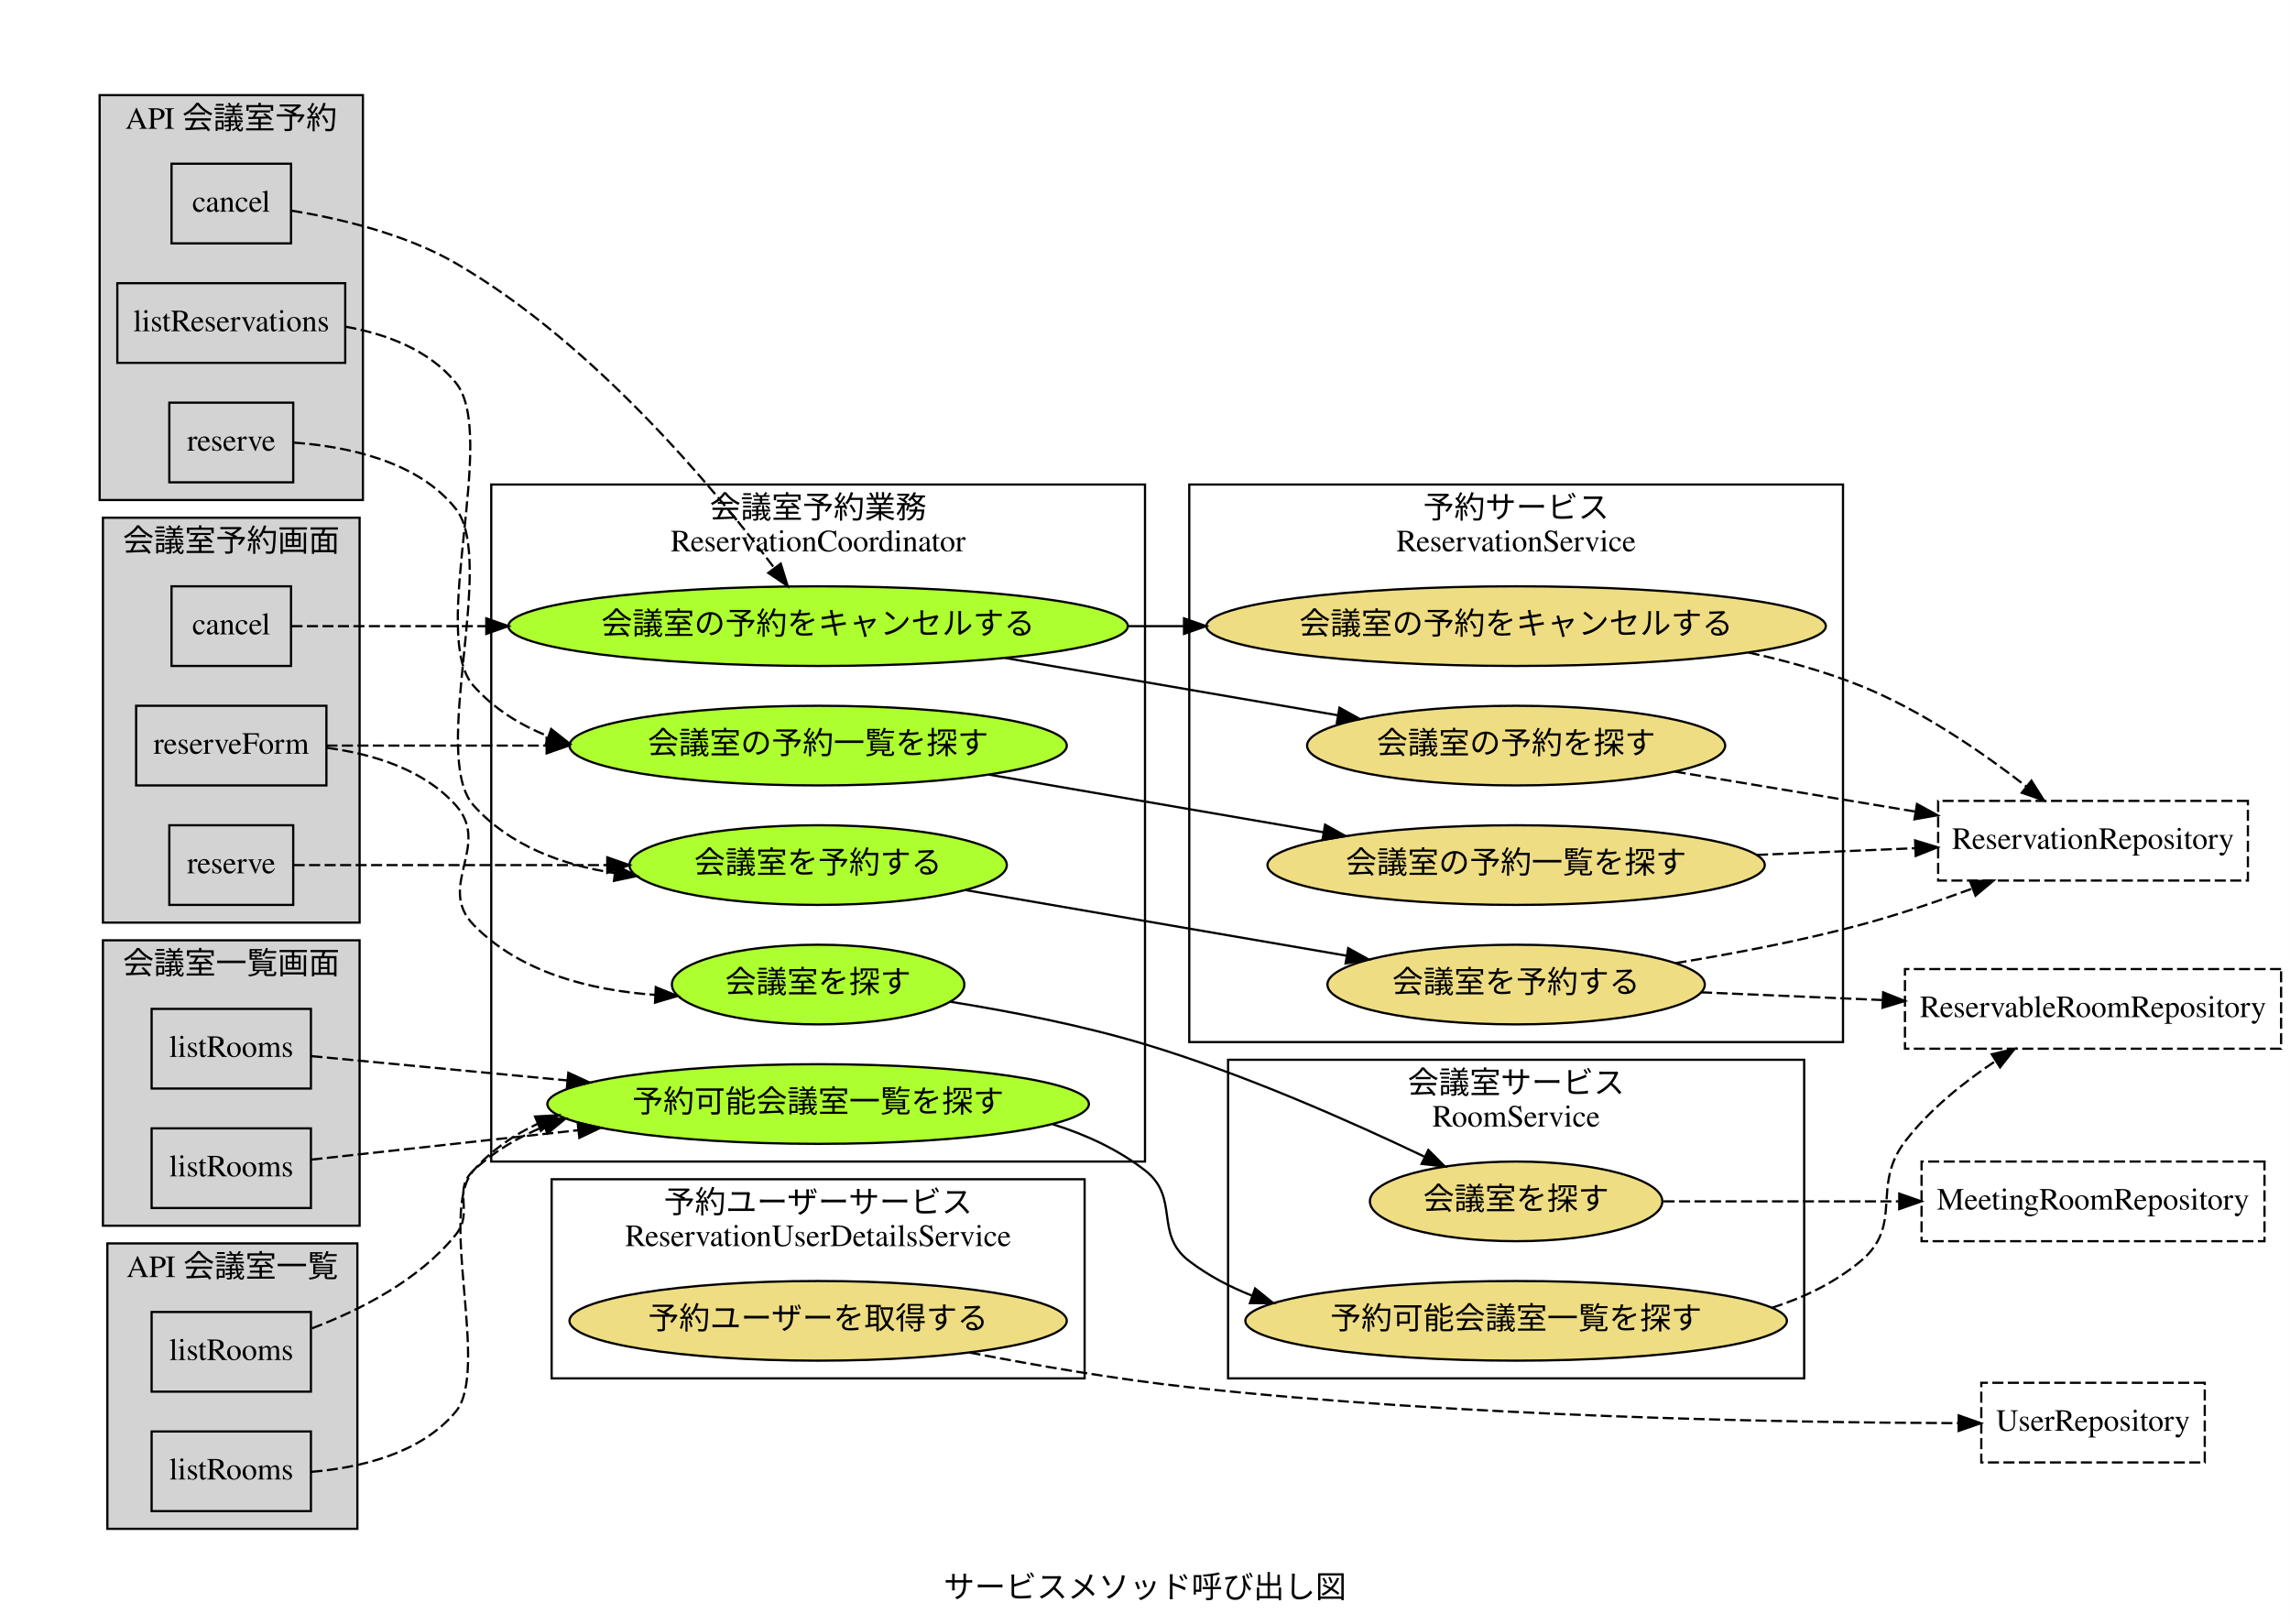
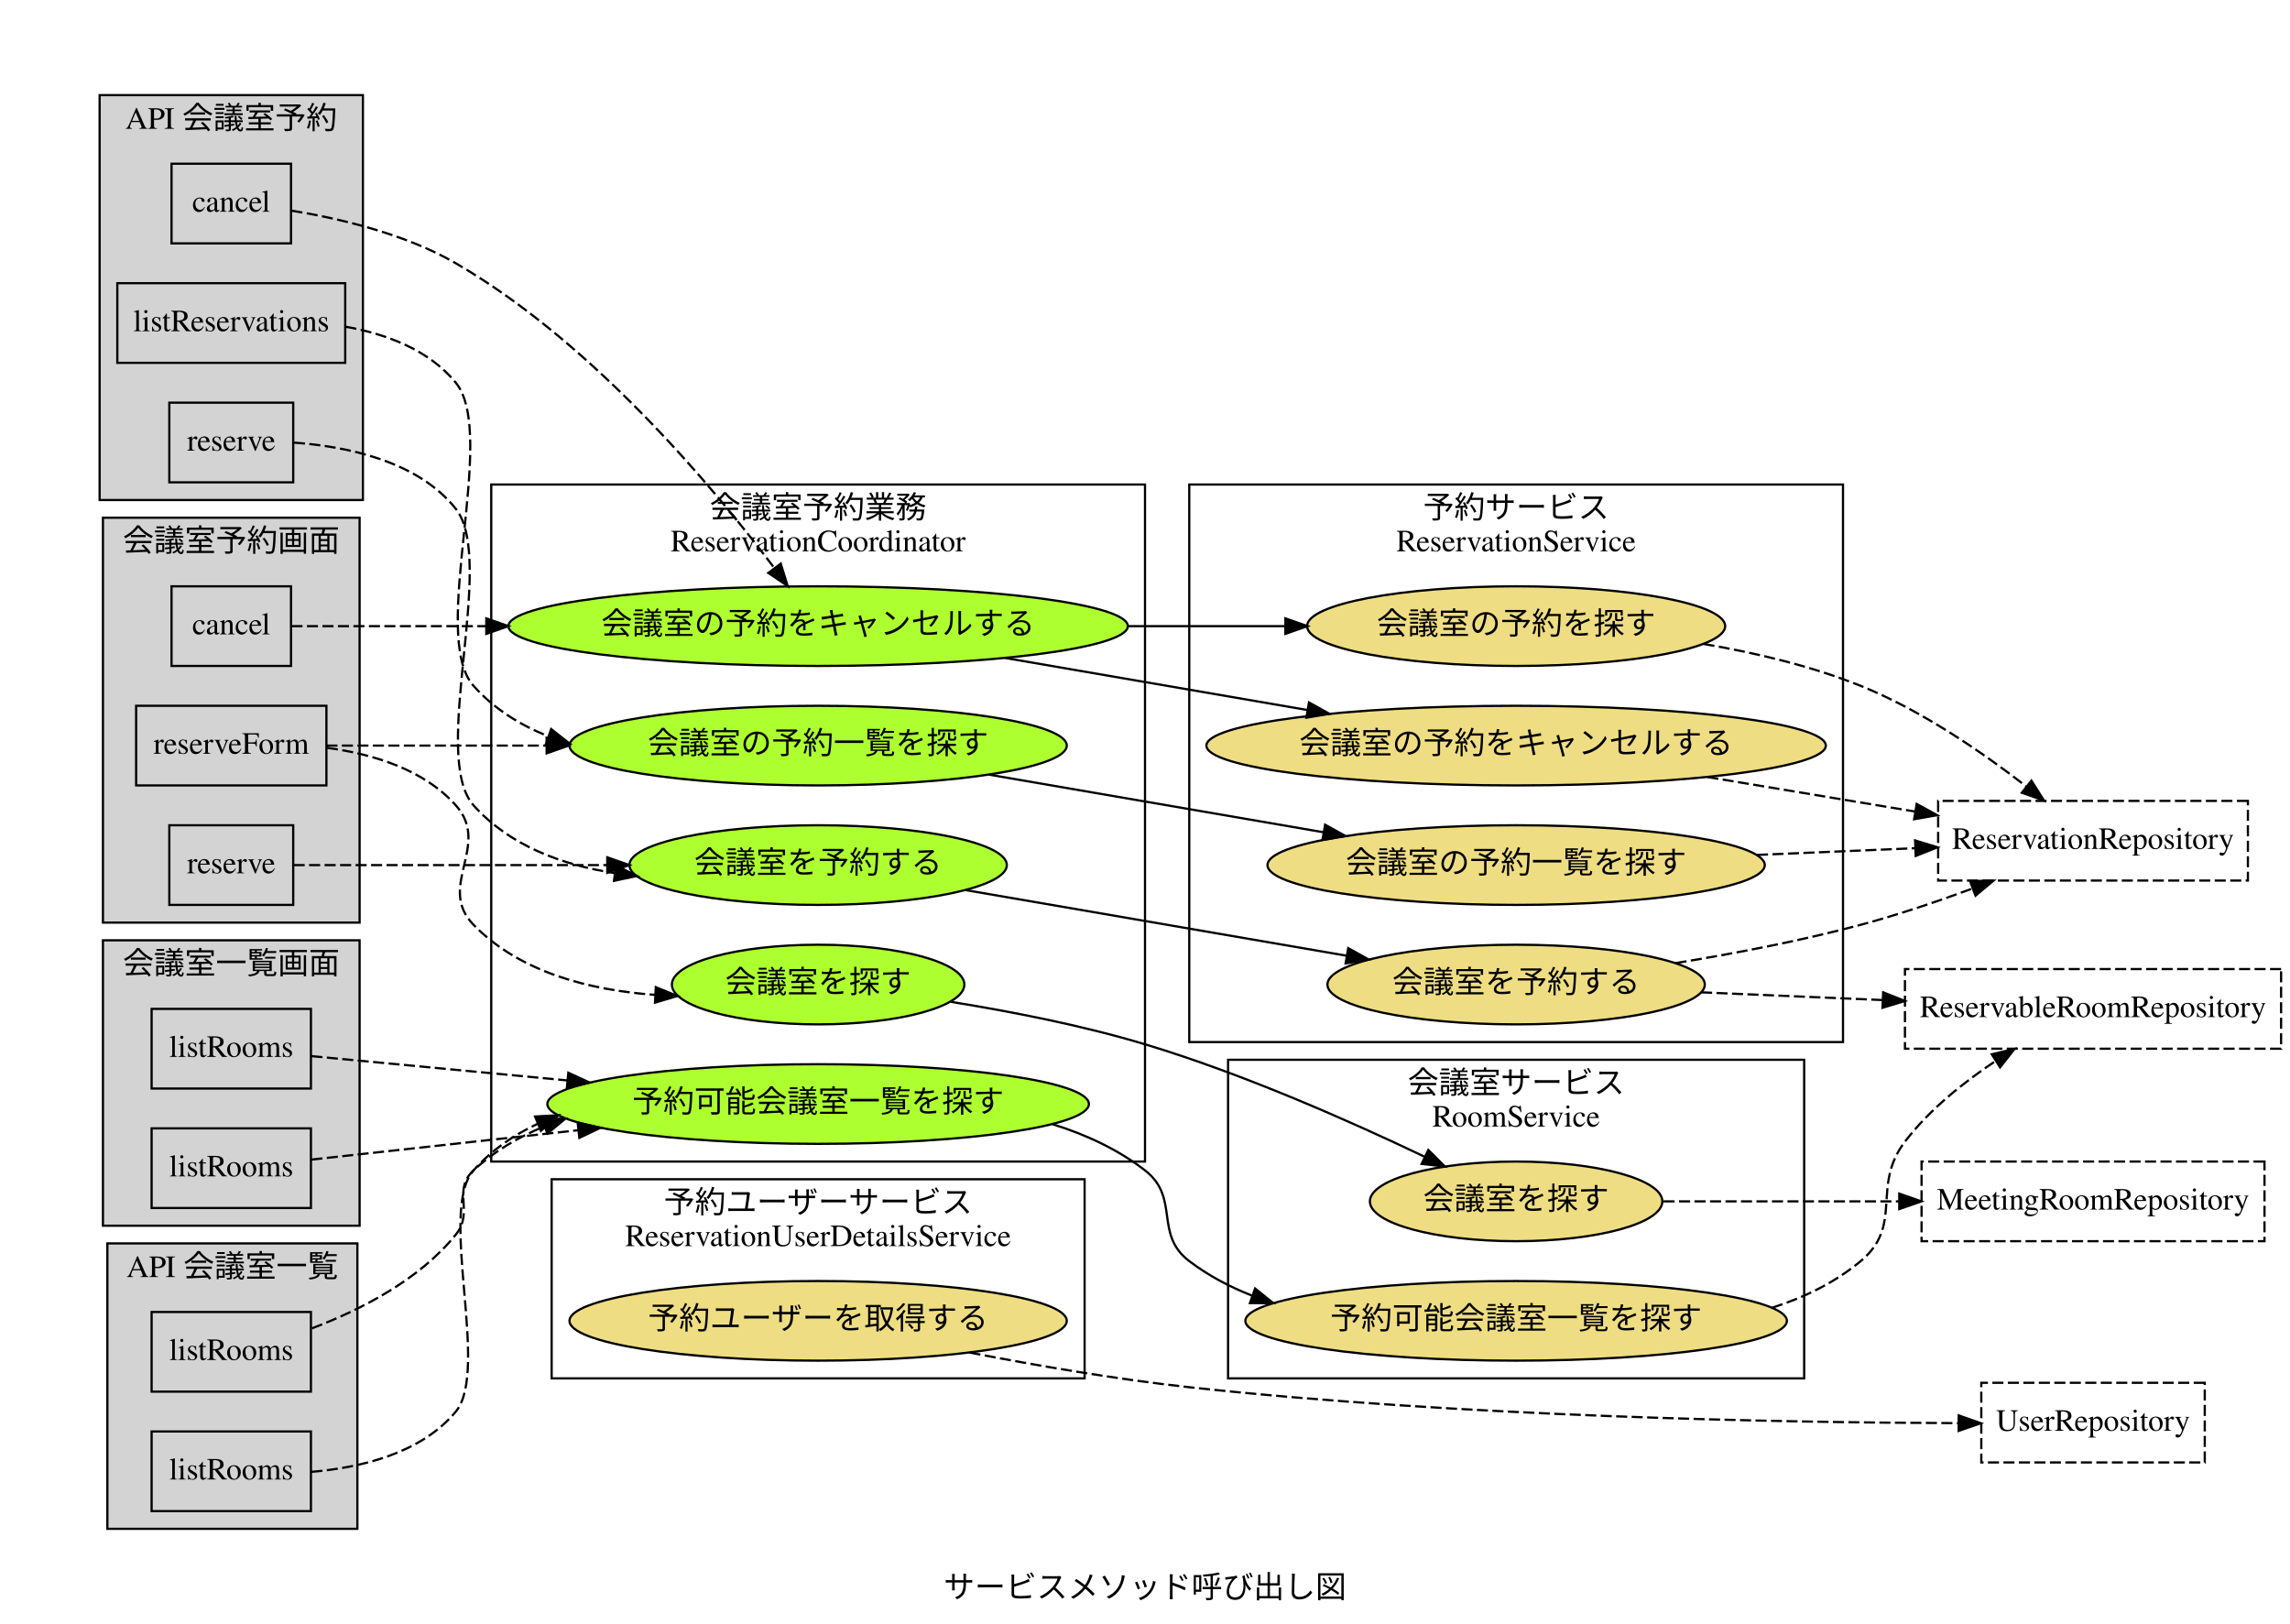
<svg xmlns="http://www.w3.org/2000/svg" xmlns:xlink="http://www.w3.org/1999/xlink" width="1035px" height="734px" viewBox="0.00 0.00 1034.95 734.00">
  <g id="graph0" class="graph" transform="scale(1.0 1.0) rotate(0) translate(4 730)">
    <polygon fill="white" stroke="transparent" points="-4,4 -4,-730 1030.95,-730 1030.95,4 -4,4" />
    <text text-anchor="middle" x="513.48" y="-7.8" font-family="Times,serif" font-size="14.00">サービスメソッド呼び出し図</text>
    <g id="clust1" class="cluster">
            </g>
    <g id="clust2" class="cluster">
      <polygon fill="none" stroke="black" points="533.48,-259 533.48,-511 828.95,-511 828.95,-259 533.48,-259" />
      <text text-anchor="middle" x="681.21" y="-495.8" font-family="Times,serif" font-size="14.00">予約サービス</text>
      <text text-anchor="middle" x="681.21" y="-480.8" font-family="Times,serif" font-size="14.00">
                ReservationService
            </text>
    </g>
    <g id="clust3" class="cluster">
      <polygon fill="none" stroke="black" points="218,-205 218,-511 513.48,-511 513.48,-205 218,-205" />
      <text text-anchor="middle" x="365.74" y="-495.8" font-family="Times,serif" font-size="14.00">会議室予約業務</text>
      <text text-anchor="middle" x="365.74" y="-480.8" font-family="Times,serif" font-size="14.00">
                ReservationCoordinator
            </text>
    </g>
    <g id="clust4" class="cluster">
      <polygon fill="none" stroke="black" points="551.02,-107 551.02,-251 811.4,-251 811.4,-107 551.02,-107" />
      <text text-anchor="middle" x="681.21" y="-235.8" font-family="Times,serif" font-size="14.00">会議室サービス</text>
      <text text-anchor="middle" x="681.21" y="-220.8" font-family="Times,serif" font-size="14.00">RoomService
            </text>
    </g>
    <g id="clust5" class="cluster">
      <polygon fill="none" stroke="black" points="245.3,-107 245.3,-197 486.18,-197 486.18,-107 245.3,-107" />
      <text text-anchor="middle" x="365.74" y="-181.8" font-family="Times,serif" font-size="14.00">予約ユーザーサービス
            </text>
      <text text-anchor="middle" x="365.74" y="-166.8" font-family="Times,serif" font-size="14.00">
                ReservationUserDetailsService
            </text>
    </g>
    <g id="clust6" class="cluster">
            </g>
    <g id="clust7" class="cluster">
      <polygon fill="lightgrey" stroke="black" points="42.5,-313 42.5,-496 158.5,-496 158.5,-313 42.5,-313" />
      <text text-anchor="middle" x="100.5" y="-480.8" font-family="Times,serif" font-size="14.00">会議室予約画面</text>
    </g>
    <g id="clust8" class="cluster">
      <polygon fill="lightgrey" stroke="black" points="44.5,-39 44.5,-168 157.5,-168 157.5,-39 44.5,-39" />
      <text text-anchor="middle" x="101" y="-152.8" font-family="Times,serif" font-size="14.00">API 会議室一覧</text>
    </g>
    <g id="clust9" class="cluster">
      <polygon fill="lightgrey" stroke="black" points="41,-504 41,-687 160,-687 160,-504 41,-504" />
      <text text-anchor="middle" x="100.5" y="-671.8" font-family="Times,serif" font-size="14.00">API 会議室予約</text>
    </g>
    <g id="clust10" class="cluster">
      <polygon fill="lightgrey" stroke="black" points="42.5,-176 42.5,-305 158.5,-305 158.5,-176 42.5,-176" />
      <text text-anchor="middle" x="100.5" y="-289.8" font-family="Times,serif" font-size="14.00">会議室一覧画面</text>
    </g>
    <g id="node1" class="node">
      <g id="a_node1">
        <a xlink:href="https://github.com/system-sekkei/library/tree/master/src/main/java/mrs/application/coordinator/reservation/ReservationCoordinator.java" xlink:title="ReservationCoordinator.cancelReservedMeetingRoom(ReservationId)">
          <ellipse fill="greenyellow" stroke="black" cx="365.74" cy="-447" rx="139.98" ry="18" />
          <text text-anchor="middle" x="365.74" y="-443.3" font-family="Times,serif" font-size="14.00">
                        会議室の予約をキャンセルする
                    </text>
        </a>
      </g>
    </g>
    <g id="node2" class="node">
      <g id="a_node2">
        <a xlink:href="https://github.com/system-sekkei/library/tree/master/src/main/java/mrs/application/service/reservation/ReservationService.java" xlink:title="ReservationService.cancel(Reservation)">
-           <ellipse fill="#eedd82" stroke="black" cx="681.21" cy="-447" rx="139.98" ry="18" />
-           <text text-anchor="middle" x="681.21" y="-443.3" font-family="Times,serif" font-size="14.00">
+           <ellipse fill="#eedd82" stroke="black" cx="681.21" cy="-393" rx="139.98" ry="18" />
+           <text text-anchor="middle" x="681.21" y="-389.3" font-family="Times,serif" font-size="14.00">
                        会議室の予約をキャンセルする
                    </text>
        </a>
      </g>
    </g>
    <g id="edge1" class="edge">
-       <path fill="none" stroke="black" d="M505.6,-447C513.98,-447 522.44,-447 530.86,-447" />
-       <polygon fill="black" stroke="black" points="531.11,-450.5 541.11,-447 531.11,-443.5 531.11,-450.5" />
+       <path fill="none" stroke="black" d="M450.33,-432.6C492.4,-425.35 543.53,-416.55 586.87,-409.08" />
+       <polygon fill="black" stroke="black" points="587.59,-412.51 596.85,-407.36 586.4,-405.61 587.59,-412.51" />
    </g>
    <g id="node3" class="node">
      <g id="a_node3">
        <a xlink:href="https://github.com/system-sekkei/library/tree/master/src/main/java/mrs/application/service/reservation/ReservationService.java" xlink:title="ReservationService.findOne(ReservationId)">
-           <ellipse fill="#eedd82" stroke="black" cx="681.21" cy="-393" rx="94.48" ry="18" />
-           <text text-anchor="middle" x="681.21" y="-389.3" font-family="Times,serif" font-size="14.00">
+           <ellipse fill="#eedd82" stroke="black" cx="681.21" cy="-447" rx="94.48" ry="18" />
+           <text text-anchor="middle" x="681.21" y="-443.3" font-family="Times,serif" font-size="14.00">
                        会議室の予約を探す
                    </text>
        </a>
      </g>
    </g>
    <g id="edge2" class="edge">
-       <path fill="none" stroke="black" d="M450.33,-432.6C496.97,-424.57 554.74,-414.61 600.7,-406.7" />
-       <polygon fill="black" stroke="black" points="601.36,-410.13 610.62,-404.99 600.17,-403.24 601.36,-410.13" />
+       <path fill="none" stroke="black" d="M505.6,-447C529.57,-447 554.1,-447 576.91,-447" />
+       <polygon fill="black" stroke="black" points="576.92,-450.5 586.92,-447 576.92,-443.5 576.92,-450.5" />
    </g>
    <g id="node25" class="node">
      <polygon fill="none" stroke="black" stroke-dasharray="5,2" points="1011.95,-368 871.95,-368 871.95,-332 1011.95,-332 1011.95,-368" />
      <text text-anchor="middle" x="941.95" y="-346.3" font-family="Times,serif" font-size="14.00">
                ReservationRepository
            </text>
    </g>
    <g id="edge18" class="edge">
-       <path fill="none" stroke="black" stroke-dasharray="5,2" d="M786.27,-435.04C803.55,-431.31 821.01,-426.41 836.95,-420 864.33,-408.98 891.89,-389.99 911.76,-374.57" />
+       <path fill="none" stroke="black" stroke-dasharray="5,2" d="M767.65,-378.8C797.93,-373.77 831.86,-368.13 861.62,-363.18" />
+       <polygon fill="black" stroke="black" points="862.25,-366.63 871.54,-361.54 861.1,-359.72 862.25,-366.63" />
+     </g>
+     <g id="edge19" class="edge">
+       <path fill="none" stroke="black" stroke-dasharray="5,2" d="M765.9,-438.95C789.45,-434.95 814.69,-428.96 836.95,-420 864.33,-408.98 891.89,-389.99 911.76,-374.57" />
      <polygon fill="black" stroke="black" points="914.11,-377.16 919.77,-368.21 909.76,-371.68 914.11,-377.16" />
-     </g>
-     <g id="edge19" class="edge">
-       <path fill="none" stroke="black" stroke-dasharray="5,2" d="M752.91,-381.25C786.55,-375.66 826.9,-368.95 861.58,-363.19" />
-       <polygon fill="black" stroke="black" points="862.39,-366.6 871.68,-361.51 861.24,-359.7 862.39,-366.6" />
    </g>
    <g id="node4" class="node">
      <g id="a_node4">
        <a xlink:href="https://github.com/system-sekkei/library/tree/master/src/main/java/mrs/application/coordinator/reservation/ReservationCoordinator.java" xlink:title="ReservationCoordinator.searchReservations(ReservableRoomId)">
          <ellipse fill="greenyellow" stroke="black" cx="365.74" cy="-393" rx="112.38" ry="18" />
          <text text-anchor="middle" x="365.74" y="-389.3" font-family="Times,serif" font-size="14.00">
                        会議室の予約一覧を探す
                    </text>
        </a>
      </g>
    </g>
    <g id="node5" class="node">
      <g id="a_node5">
        <a xlink:href="https://github.com/system-sekkei/library/tree/master/src/main/java/mrs/application/service/reservation/ReservationService.java" xlink:title="ReservationService.findReservations(ReservableRoomId)">
          <ellipse fill="#eedd82" stroke="black" cx="681.21" cy="-339" rx="112.38" ry="18" />
          <text text-anchor="middle" x="681.21" y="-335.3" font-family="Times,serif" font-size="14.00">
                        会議室の予約一覧を探す
                    </text>
        </a>
      </g>
    </g>
    <g id="edge3" class="edge">
      <path fill="none" stroke="black" d="M443.02,-379.86C488.7,-371.99 546.9,-361.97 594.21,-353.82" />
      <polygon fill="black" stroke="black" points="594.87,-357.25 604.13,-352.11 593.68,-350.35 594.87,-357.25" />
    </g>
    <g id="edge20" class="edge">
      <path fill="none" stroke="black" stroke-dasharray="5,2" d="M790.07,-343.59C814,-344.6 838.94,-345.66 861.49,-346.62" />
      <polygon fill="black" stroke="black" points="861.53,-350.13 871.67,-347.05 861.82,-343.13 861.53,-350.13" />
    </g>
    <g id="node6" class="node">
      <g id="a_node6">
        <a xlink:href="https://github.com/system-sekkei/library/tree/master/src/main/java/mrs/application/coordinator/reservation/ReservationCoordinator.java" xlink:title="ReservationCoordinator.reserveMeetingRoom(ReservedTime, ReservableRoom, ReservationUserDetails)">
          <ellipse fill="greenyellow" stroke="black" cx="365.74" cy="-339" rx="85.29" ry="18" />
          <text text-anchor="middle" x="365.74" y="-335.3" font-family="Times,serif" font-size="14.00">
                        会議室を予約する
                    </text>
        </a>
      </g>
    </g>
    <g id="node7" class="node">
      <g id="a_node7">
        <a xlink:href="https://github.com/system-sekkei/library/tree/master/src/main/java/mrs/application/service/reservation/ReservationService.java" xlink:title="ReservationService.reserve(Reservation)">
          <ellipse fill="#eedd82" stroke="black" cx="681.21" cy="-285" rx="85.29" ry="18" />
          <text text-anchor="middle" x="681.21" y="-281.3" font-family="Times,serif" font-size="14.00">
                        会議室を予約する
                    </text>
        </a>
      </g>
    </g>
    <g id="edge4" class="edge">
      <path fill="none" stroke="black" d="M432.45,-327.68C482.71,-319.02 552.09,-307.07 604.64,-298.02" />
      <polygon fill="black" stroke="black" points="605.32,-301.45 614.58,-296.31 604.14,-294.55 605.32,-301.45" />
    </g>
    <g id="edge22" class="edge">
      <path fill="none" stroke="black" stroke-dasharray="5,2" d="M753.27,-294.69C779.76,-299 809.95,-304.77 836.95,-312 853.56,-316.45 871.26,-322.42 887.25,-328.32" />
      <polygon fill="black" stroke="black" points="886.38,-331.73 896.97,-331.97 888.84,-325.18 886.38,-331.73" />
    </g>
    <g id="node26" class="node">
      <polygon fill="none" stroke="black" stroke-dasharray="5,2" points="1026.95,-292 856.95,-292 856.95,-256 1026.95,-256 1026.95,-292" />
      <text text-anchor="middle" x="941.95" y="-270.3" font-family="Times,serif" font-size="14.00">
                ReservableRoomRepository
            </text>
    </g>
    <g id="edge21" class="edge">
      <path fill="none" stroke="black" stroke-dasharray="5,2" d="M764.79,-281.49C790.89,-280.38 819.92,-279.15 846.77,-278" />
      <polygon fill="black" stroke="black" points="847.09,-281.49 856.94,-277.57 846.8,-274.5 847.09,-281.49" />
    </g>
    <g id="node8" class="node">
      <g id="a_node8">
        <a xlink:href="https://github.com/system-sekkei/library/tree/master/src/main/java/mrs/application/coordinator/reservation/ReservationCoordinator.java" xlink:title="ReservationCoordinator.searchMeetingRoom(RoomId)">
          <ellipse fill="greenyellow" stroke="black" cx="365.74" cy="-285" rx="66.09" ry="18" />
          <text text-anchor="middle" x="365.74" y="-281.3" font-family="Times,serif" font-size="14.00">
                        会議室を探す
                    </text>
        </a>
      </g>
    </g>
    <g id="node9" class="node">
      <g id="a_node9">
        <a xlink:href="https://github.com/system-sekkei/library/tree/master/src/main/java/mrs/application/service/room/RoomService.java" xlink:title="RoomService.findMeetingRoom(RoomId)">
          <ellipse fill="#eedd82" stroke="black" cx="681.21" cy="-187" rx="66.09" ry="18" />
          <text text-anchor="middle" x="681.21" y="-183.3" font-family="Times,serif" font-size="14.00">
                        会議室を探す
                    </text>
        </a>
      </g>
    </g>
    <g id="edge5" class="edge">
      <path fill="none" stroke="black" d="M425.64,-277.2C452.72,-272.85 485.07,-266.55 513.48,-258 557.9,-244.63 606.46,-223.11 639.66,-207.26" />
      <polygon fill="black" stroke="black" points="641.53,-210.24 649.02,-202.75 638.49,-203.94 641.53,-210.24" />
    </g>
    <g id="node23" class="node">
      <polygon fill="none" stroke="black" stroke-dasharray="5,2" points="1019.45,-205 864.45,-205 864.45,-169 1019.45,-169 1019.45,-205" />
      <text text-anchor="middle" x="941.95" y="-183.3" font-family="Times,serif" font-size="14.00">
                MeetingRoomRepository
            </text>
    </g>
    <g id="edge23" class="edge">
      <path fill="none" stroke="black" stroke-dasharray="5,2" d="M747.84,-187C780.13,-187 819.49,-187 854.23,-187" />
      <polygon fill="black" stroke="black" points="854.37,-190.5 864.37,-187 854.37,-183.5 854.37,-190.5" />
    </g>
    <g id="node10" class="node">
      <g id="a_node10">
        <a xlink:href="https://github.com/system-sekkei/library/tree/master/src/main/java/mrs/application/coordinator/reservation/ReservationCoordinator.java" xlink:title="ReservationCoordinator.searchReservableRooms(ReservedDate)">
          <ellipse fill="greenyellow" stroke="black" cx="365.74" cy="-231" rx="122.38" ry="18" />
          <text text-anchor="middle" x="365.74" y="-227.3" font-family="Times,serif" font-size="14.00">
                        予約可能会議室一覧を探す
                    </text>
        </a>
      </g>
    </g>
    <g id="node11" class="node">
      <g id="a_node11">
        <a xlink:href="https://github.com/system-sekkei/library/tree/master/src/main/java/mrs/application/service/room/RoomService.java" xlink:title="RoomService.findReservableRooms(ReservedDate)">
          <ellipse fill="#eedd82" stroke="black" cx="681.21" cy="-133" rx="122.38" ry="18" />
          <text text-anchor="middle" x="681.21" y="-129.3" font-family="Times,serif" font-size="14.00">
                        予約可能会議室一覧を探す
                    </text>
        </a>
      </g>
    </g>
    <g id="edge6" class="edge">
      <path fill="none" stroke="black" d="M471.76,-221.86C486.78,-217.17 501.25,-210.48 513.48,-201 529.5,-188.58 517.33,-172.26 533.48,-160 542.08,-153.46 551.78,-148.34 561.99,-144.34" />
      <polygon fill="black" stroke="black" points="563.23,-147.62 571.49,-140.98 560.9,-141.02 563.23,-147.62" />
    </g>
    <g id="edge24" class="edge">
      <path fill="none" stroke="black" stroke-dasharray="5,2" d="M796.88,-138.92C811.46,-143.56 825.32,-150.31 836.95,-160 856.62,-176.38 841.41,-193.67 856.95,-214 867.96,-228.4 883.38,-240.79 898.01,-250.51" />
      <polygon fill="black" stroke="black" points="896.18,-253.49 906.49,-255.91 899.94,-247.59 896.18,-253.49" />
    </g>
    <g id="node12" class="node">
      <g id="a_node12">
        <a xlink:href="https://github.com/system-sekkei/library/tree/master/src/main/java/mrs/application/service/user/ReservationUserDetailsService.java" xlink:title="ReservationUserDetailsService.loadUserByUsername(String)">
          <ellipse fill="#eedd82" stroke="black" cx="365.74" cy="-133" rx="112.38" ry="18" />
          <text text-anchor="middle" x="365.74" y="-129.3" font-family="Times,serif" font-size="14.00">
                        予約ユーザーを取得する
                    </text>
        </a>
      </g>
    </g>
    <g id="node24" class="node">
      <polygon fill="none" stroke="black" stroke-dasharray="5,2" points="992.45,-105 891.45,-105 891.45,-69 992.45,-69 992.45,-105" />
      <text text-anchor="middle" x="941.95" y="-83.3" font-family="Times,serif" font-size="14.00">UserRepository
            </text>
    </g>
    <g id="edge25" class="edge">
      <path fill="none" stroke="black" stroke-dasharray="5,2" d="M434.17,-118.67C464.4,-112.82 500.58,-106.59 533.48,-103 656.4,-89.59 801.26,-87.03 880.91,-86.76" />
      <polygon fill="black" stroke="black" points="881.24,-90.26 891.23,-86.74 881.23,-83.26 881.24,-90.26" />
    </g>
    <g id="node13" class="node">
+       <polygon fill="lightgray" stroke="black" points="143.5,-411 57.5,-411 57.5,-375 143.5,-375 143.5,-411" />
+       <text text-anchor="middle" x="100.5" y="-389.3" font-family="Times,serif" font-size="14.00">reserveForm
+             </text>
+     </g>
+     <g id="edge17" class="edge">
+       <path fill="none" stroke="black" stroke-dasharray="5,2" d="M143.5,-393C170.57,-393 207.26,-393 242.99,-393" />
+       <polygon fill="black" stroke="black" points="243.03,-396.5 253.03,-393 243.03,-389.5 243.03,-396.5" />
+     </g>
+     <g id="edge11" class="edge">
+       <path fill="none" stroke="black" stroke-dasharray="5,2" d="M143.74,-392.01C164.21,-389.25 187.46,-382.32 202,-366 218.14,-347.88 193.07,-329.37 210,-312 231.03,-290.43 262.72,-282.44 291.96,-280.34" />
+       <polygon fill="black" stroke="black" points="292.37,-283.82 302.18,-279.83 292.02,-276.83 292.37,-283.82" />
+     </g>
+     <g id="node14" class="node">
+       <polygon fill="lightgray" stroke="black" points="127.5,-465 73.5,-465 73.5,-429 127.5,-429 127.5,-465" />
+       <text text-anchor="middle" x="100.5" y="-443.3" font-family="Times,serif" font-size="14.00">cancel</text>
+     </g>
+     <g id="edge8" class="edge">
+       <path fill="none" stroke="black" stroke-dasharray="5,2" d="M127.7,-447C149.24,-447 181.66,-447 215.65,-447" />
+       <polygon fill="black" stroke="black" points="215.76,-450.5 225.76,-447 215.76,-443.5 215.76,-450.5" />
+     </g>
+     <g id="node15" class="node">
      <polygon fill="lightgray" stroke="black" points="128.5,-357 72.5,-357 72.5,-321 128.5,-321 128.5,-357" />
      <text text-anchor="middle" x="100.5" y="-335.3" font-family="Times,serif" font-size="14.00">reserve</text>
    </g>
    <g id="edge10" class="edge">
      <path fill="none" stroke="black" stroke-dasharray="5,2" d="M128.68,-339C161.92,-339 219.97,-339 270.19,-339" />
      <polygon fill="black" stroke="black" points="270.44,-342.5 280.44,-339 270.44,-335.5 270.44,-342.5" />
    </g>
-     <g id="node14" class="node">
-       <polygon fill="lightgray" stroke="black" points="143.5,-411 57.5,-411 57.5,-375 143.5,-375 143.5,-411" />
-       <text text-anchor="middle" x="100.5" y="-389.3" font-family="Times,serif" font-size="14.00">reserveForm
-             </text>
-     </g>
-     <g id="edge17" class="edge">
-       <path fill="none" stroke="black" stroke-dasharray="5,2" d="M143.5,-393C170.57,-393 207.26,-393 242.99,-393" />
-       <polygon fill="black" stroke="black" points="243.03,-396.5 253.03,-393 243.03,-389.5 243.03,-396.5" />
-     </g>
-     <g id="edge11" class="edge">
-       <path fill="none" stroke="black" stroke-dasharray="5,2" d="M143.74,-392.01C164.21,-389.25 187.46,-382.32 202,-366 218.14,-347.88 193.07,-329.37 210,-312 231.03,-290.43 262.72,-282.44 291.96,-280.34" />
-       <polygon fill="black" stroke="black" points="292.37,-283.82 302.18,-279.83 292.02,-276.83 292.37,-283.82" />
-     </g>
-     <g id="node15" class="node">
-       <polygon fill="lightgray" stroke="black" points="127.5,-465 73.5,-465 73.5,-429 127.5,-429 127.5,-465" />
-       <text text-anchor="middle" x="100.5" y="-443.3" font-family="Times,serif" font-size="14.00">cancel</text>
-     </g>
-     <g id="edge8" class="edge">
-       <path fill="none" stroke="black" stroke-dasharray="5,2" d="M127.7,-447C149.24,-447 181.66,-447 215.65,-447" />
-       <polygon fill="black" stroke="black" points="215.76,-450.5 225.76,-447 215.76,-443.5 215.76,-450.5" />
-     </g>
    <g id="node16" class="node">
      <polygon fill="lightgray" stroke="black" points="136.5,-137 64.5,-137 64.5,-101 136.5,-101 136.5,-137" />
      <text text-anchor="middle" x="100.5" y="-115.3" font-family="Times,serif" font-size="14.00">listRooms</text>
    </g>
    <g id="edge13" class="edge">
      <path fill="none" stroke="black" stroke-dasharray="5,2" d="M136.93,-129.6C158.68,-137.85 185.43,-151.4 202,-172 210.38,-182.42 200.19,-191.92 210,-201 219.27,-209.58 230.23,-216.04 241.97,-220.87" />
      <polygon fill="black" stroke="black" points="240.94,-224.22 251.53,-224.4 243.36,-217.65 240.94,-224.22" />
    </g>
    <g id="node17" class="node">
      <polygon fill="lightgray" stroke="black" points="136.5,-83 64.5,-83 64.5,-47 136.5,-47 136.5,-83" />
      <text text-anchor="middle" x="100.5" y="-61.3" font-family="Times,serif" font-size="14.00">listRooms</text>
    </g>
    <g id="edge12" class="edge">
      <path fill="none" stroke="black" stroke-dasharray="5,2" d="M136.73,-64.75C158.96,-66.63 186.34,-73.06 202,-92 217.47,-110.72 193.87,-182.84 210,-201 218.09,-210.11 228.05,-216.96 238.98,-222.06" />
      <polygon fill="black" stroke="black" points="237.8,-225.35 248.38,-225.94 240.47,-218.89 237.8,-225.35" />
    </g>
    <g id="node18" class="node">
+       <polygon fill="lightgray" stroke="black" points="152,-602 49,-602 49,-566 152,-566 152,-602" />
+       <text text-anchor="middle" x="100.5" y="-580.3" font-family="Times,serif" font-size="14.00">
+                 listReservations
+             </text>
+     </g>
+     <g id="edge16" class="edge">
+       <path fill="none" stroke="black" stroke-dasharray="5,2" d="M152.12,-582.35C170.6,-579.03 189.91,-571.85 202,-557 221.25,-533.35 189.7,-442.76 210,-420 219.27,-409.6 231.01,-402.28 243.86,-397.21" />
+       <polygon fill="black" stroke="black" points="245.08,-400.49 253.39,-393.92 242.79,-393.88 245.08,-400.49" />
+     </g>
+     <g id="node19" class="node">
+       <polygon fill="lightgray" stroke="black" points="127.5,-656 73.5,-656 73.5,-620 127.5,-620 127.5,-656" />
+       <text text-anchor="middle" x="100.5" y="-634.3" font-family="Times,serif" font-size="14.00">cancel</text>
+     </g>
+     <g id="edge7" class="edge">
+       <path fill="none" stroke="black" stroke-dasharray="5,2" d="M127.72,-634.8C148.9,-631.35 178.87,-624.42 202,-611 263.83,-575.12 318.44,-509.72 345.92,-473.29" />
+       <polygon fill="black" stroke="black" points="348.84,-475.23 351.99,-465.11 343.22,-471.05 348.84,-475.23" />
+     </g>
+     <g id="node20" class="node">
      <polygon fill="lightgray" stroke="black" points="128.5,-548 72.5,-548 72.5,-512 128.5,-512 128.5,-548" />
      <text text-anchor="middle" x="100.5" y="-526.3" font-family="Times,serif" font-size="14.00">reserve</text>
    </g>
    <g id="edge9" class="edge">
      <path fill="none" stroke="black" stroke-dasharray="5,2" d="M128.81,-529.94C152.18,-528.29 184.7,-521.83 202,-500 220.53,-476.62 190.13,-388.25 210,-366 226.2,-347.85 249.9,-339.07 273.91,-335.34" />
      <polygon fill="black" stroke="black" points="274.35,-338.81 283.83,-334.07 273.47,-331.87 274.35,-338.81" />
    </g>
-     <g id="node19" class="node">
-       <polygon fill="lightgray" stroke="black" points="152,-602 49,-602 49,-566 152,-566 152,-602" />
-       <text text-anchor="middle" x="100.5" y="-580.3" font-family="Times,serif" font-size="14.00">
-                 listReservations
-             </text>
-     </g>
-     <g id="edge16" class="edge">
-       <path fill="none" stroke="black" stroke-dasharray="5,2" d="M152.12,-582.35C170.6,-579.03 189.91,-571.85 202,-557 221.25,-533.35 189.7,-442.76 210,-420 219.27,-409.6 231.01,-402.28 243.86,-397.21" />
-       <polygon fill="black" stroke="black" points="245.08,-400.49 253.39,-393.92 242.79,-393.88 245.08,-400.49" />
-     </g>
-     <g id="node20" class="node">
-       <polygon fill="lightgray" stroke="black" points="127.5,-656 73.5,-656 73.5,-620 127.5,-620 127.5,-656" />
-       <text text-anchor="middle" x="100.5" y="-634.3" font-family="Times,serif" font-size="14.00">cancel</text>
-     </g>
-     <g id="edge7" class="edge">
-       <path fill="none" stroke="black" stroke-dasharray="5,2" d="M127.72,-634.8C148.9,-631.35 178.87,-624.42 202,-611 263.83,-575.12 318.44,-509.72 345.92,-473.29" />
-       <polygon fill="black" stroke="black" points="348.84,-475.23 351.99,-465.11 343.22,-471.05 348.84,-475.23" />
-     </g>
    <g id="node21" class="node">
      <polygon fill="lightgray" stroke="black" points="136.5,-274 64.5,-274 64.5,-238 136.5,-238 136.5,-274" />
      <text text-anchor="middle" x="100.5" y="-252.3" font-family="Times,serif" font-size="14.00">listRooms</text>
    </g>
    <g id="edge15" class="edge">
      <path fill="none" stroke="black" stroke-dasharray="5,2" d="M136.73,-252.65C166.49,-249.83 210.82,-245.62 252.5,-241.66" />
      <polygon fill="black" stroke="black" points="252.84,-245.14 262.46,-240.71 252.17,-238.17 252.84,-245.14" />
    </g>
    <g id="node22" class="node">
      <polygon fill="lightgray" stroke="black" points="136.5,-220 64.5,-220 64.5,-184 136.5,-184 136.5,-220" />
      <text text-anchor="middle" x="100.5" y="-198.3" font-family="Times,serif" font-size="14.00">listRooms</text>
    </g>
    <g id="edge14" class="edge">
      <path fill="none" stroke="black" stroke-dasharray="5,2" d="M136.73,-205.88C167.66,-209.29 214.32,-214.43 257.39,-219.17" />
      <polygon fill="black" stroke="black" points="257.05,-222.66 267.38,-220.27 257.82,-215.7 257.05,-222.66" />
    </g>
  </g>
</svg>
